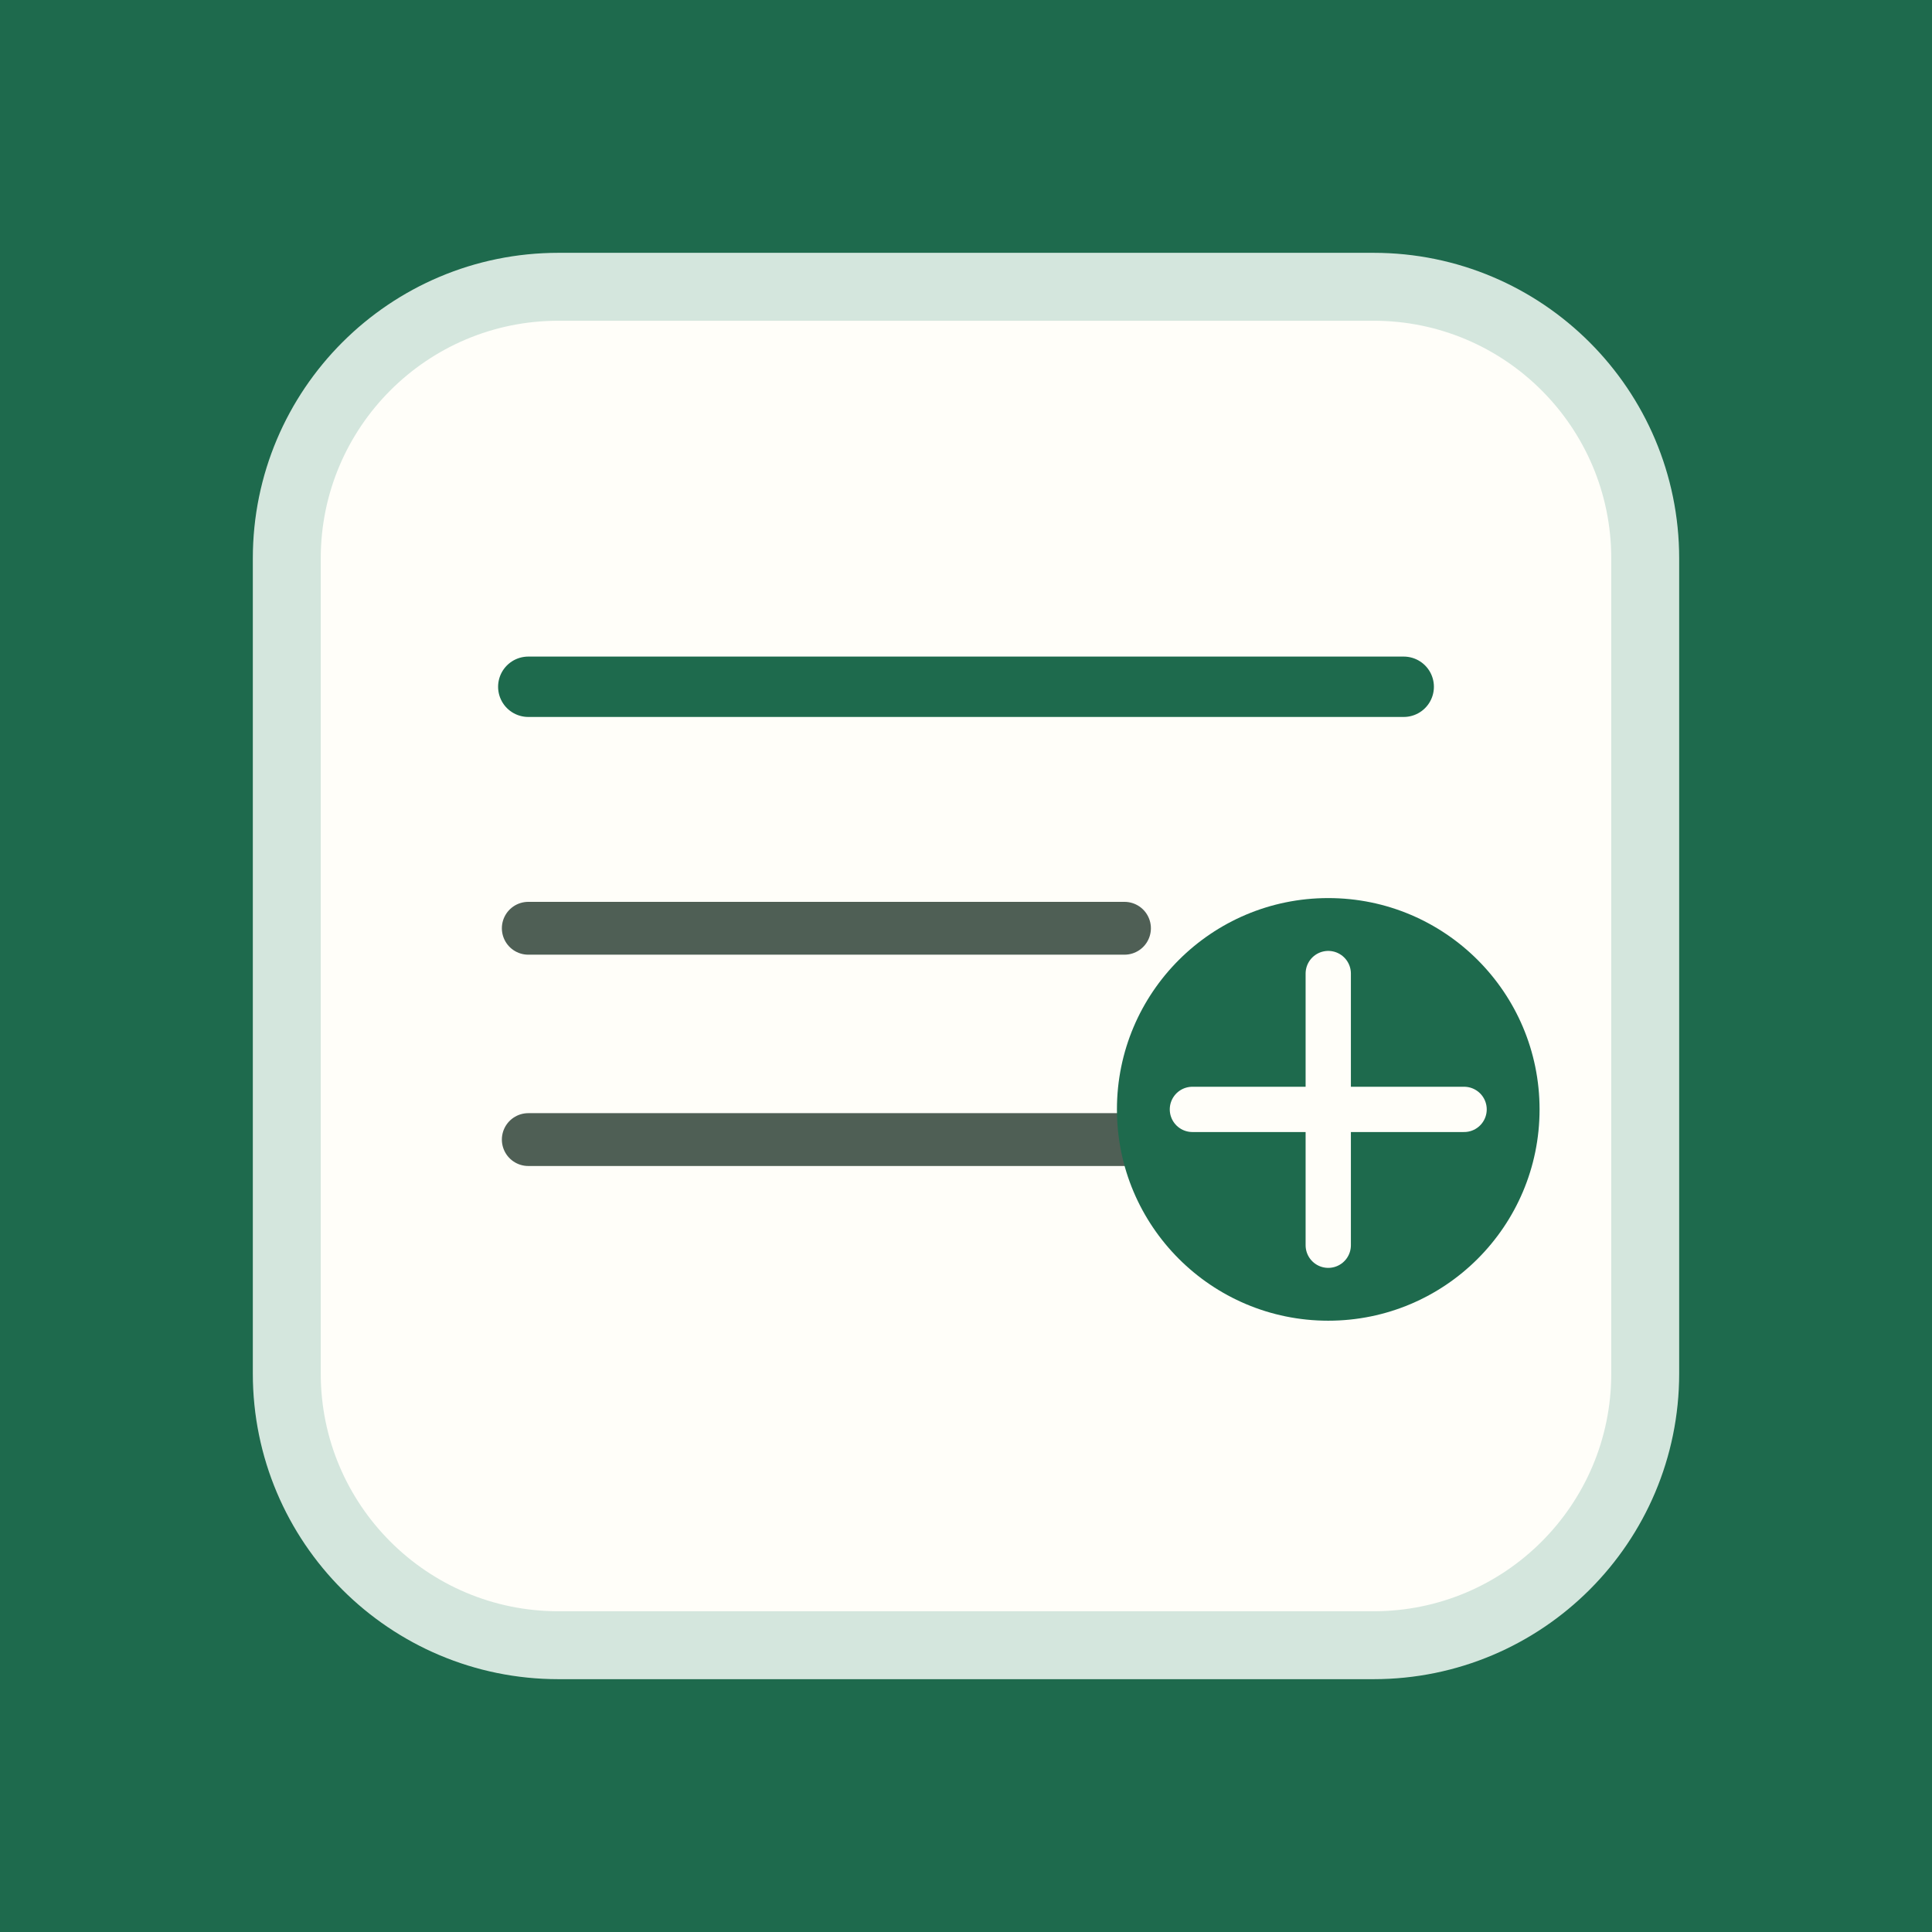
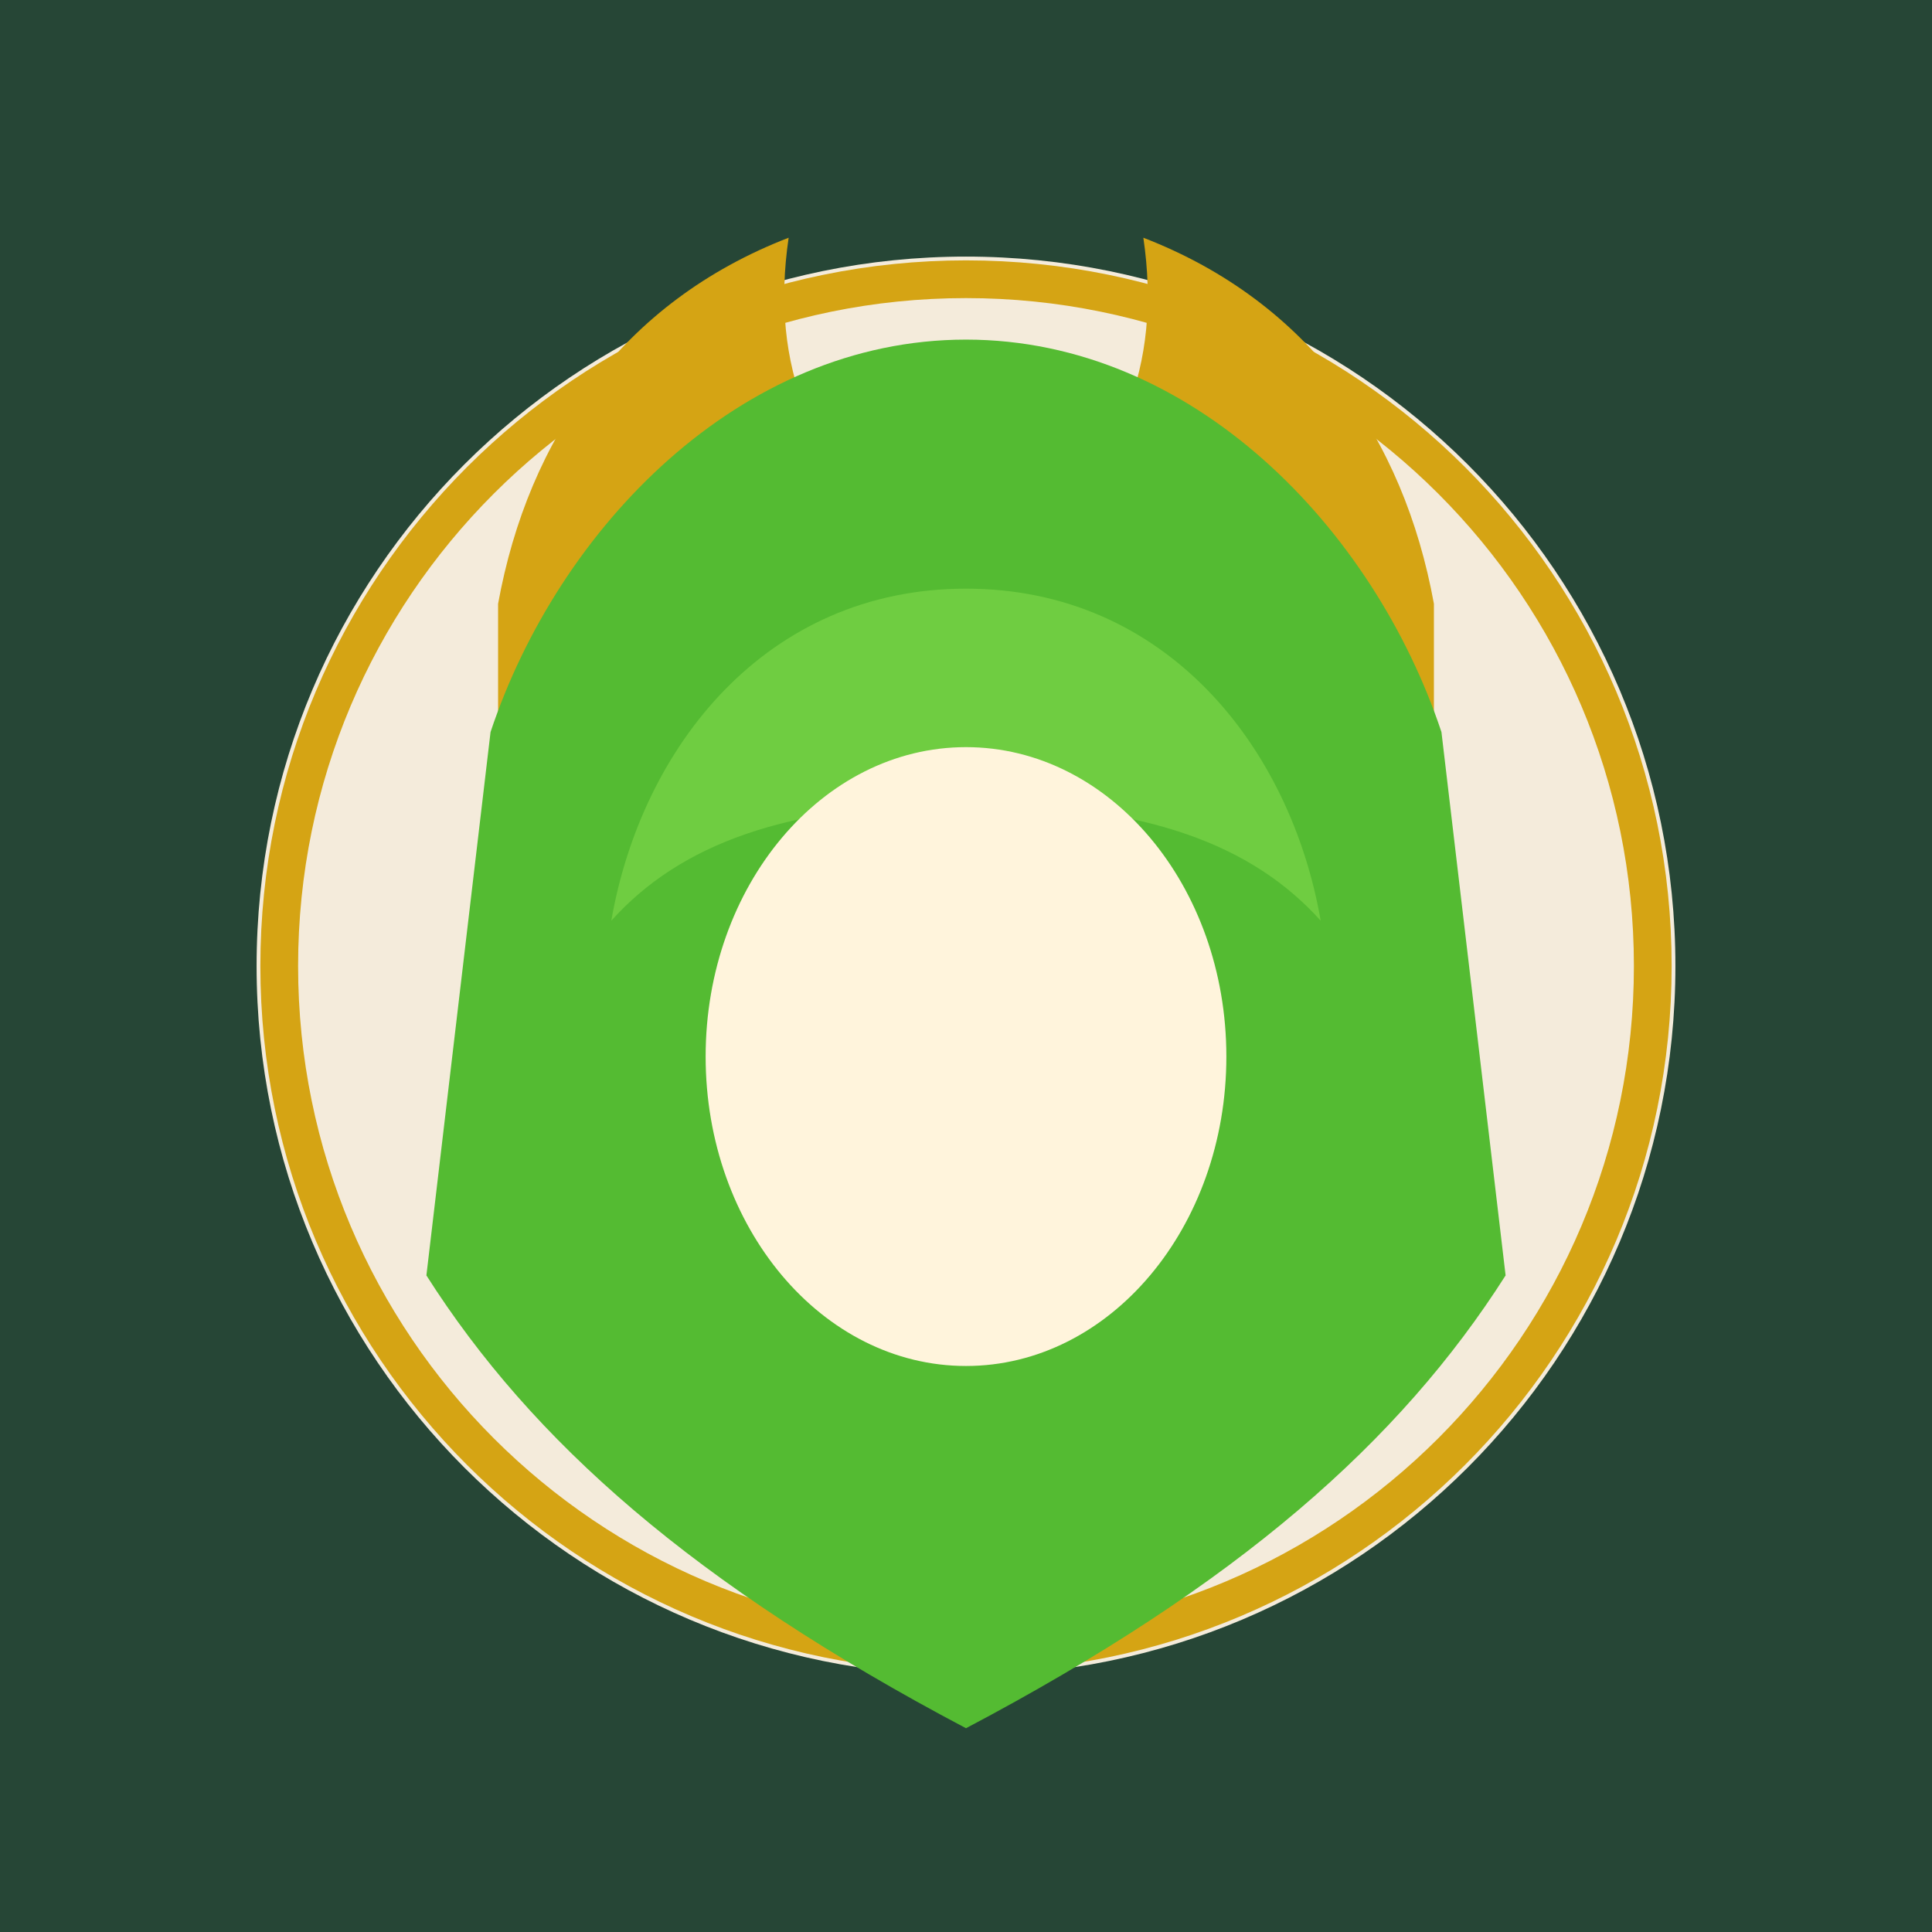
- <svg xmlns="http://www.w3.org/2000/svg" width="512" height="512" viewBox="0 0 512 512" role="img" aria-label="Smash Matchup Lab maskable icon">
-   <rect width="512" height="512" fill="#1e6a4d" />
-   <rect x="76" y="76" width="360" height="360" rx="72" fill="#fffef9" stroke="#d4e6dd" stroke-width="18" />
-   <path d="M140 182h232" stroke="#1e6a4d" stroke-width="16" stroke-linecap="round" />
-   <path d="M140 246h158" stroke="#4f5f55" stroke-width="14" stroke-linecap="round" />
-   <path d="M140 302h180" stroke="#4f5f55" stroke-width="14" stroke-linecap="round" />
-   <circle cx="352" cy="294" r="56" fill="#1e6a4d" />
-   <path d="M352 258v72M316 294h72" stroke="#fffef9" stroke-width="12" stroke-linecap="round" />
+ <svg xmlns="http://www.w3.org/2000/svg" width="512" height="512" viewBox="0 0 512 512" role="img" aria-label="Palutena stock logo maskable icon">
+   <rect width="512" height="512" fill="#264636" />
+   <circle cx="256" cy="256" r="188" fill="#f4ebdb" />
+   <circle cx="256" cy="256" r="182" fill="none" stroke="#d5a414" stroke-width="10" />
+   <g transform="translate(256 262)">
+     <path d="M-124 -102c8-44 33-80 77-97-5 34 6 61 33 83-43 10-76 28-110 61z" fill="#d5a414" />
+     <path d="M124 -102c-8-44-33-80-77-97 5 34-6 61-33 83 43 10 76 28 110 61z" fill="#d5a414" />
+     <path d="M-38 -138c13-14 25-21 38-21 13 0 25 7 38 21l-16 34c-8-8-16-12-22-12-6 0-14 4-22 12z" fill="#e3bf47" />
+     <path d="M-126 -68c18-54 66-104 126-104 60 0 108 50 126 104l17 144c-28 44-71 82-143 120C-72 158-115 120-143 76z" fill="#54bb32" />
+     <path d="M-94 -18c18-20 46-31 94-31 48 0 76 11 94 31-8-46-41-88-94-88-53 0-86 42-94 88z" fill="#6fcd41" />
+     <ellipse cx="0" cy="18" rx="69" ry="82" fill="#fff4dc" />
+     <path d="M-79 78c25 23 51 35 79 35 28 0 54-12 79-35l-14 60c-24 18-45 27-65 27-20 0-41-9-65-27z" fill="#54bb32" />
+   </g>
</svg>
